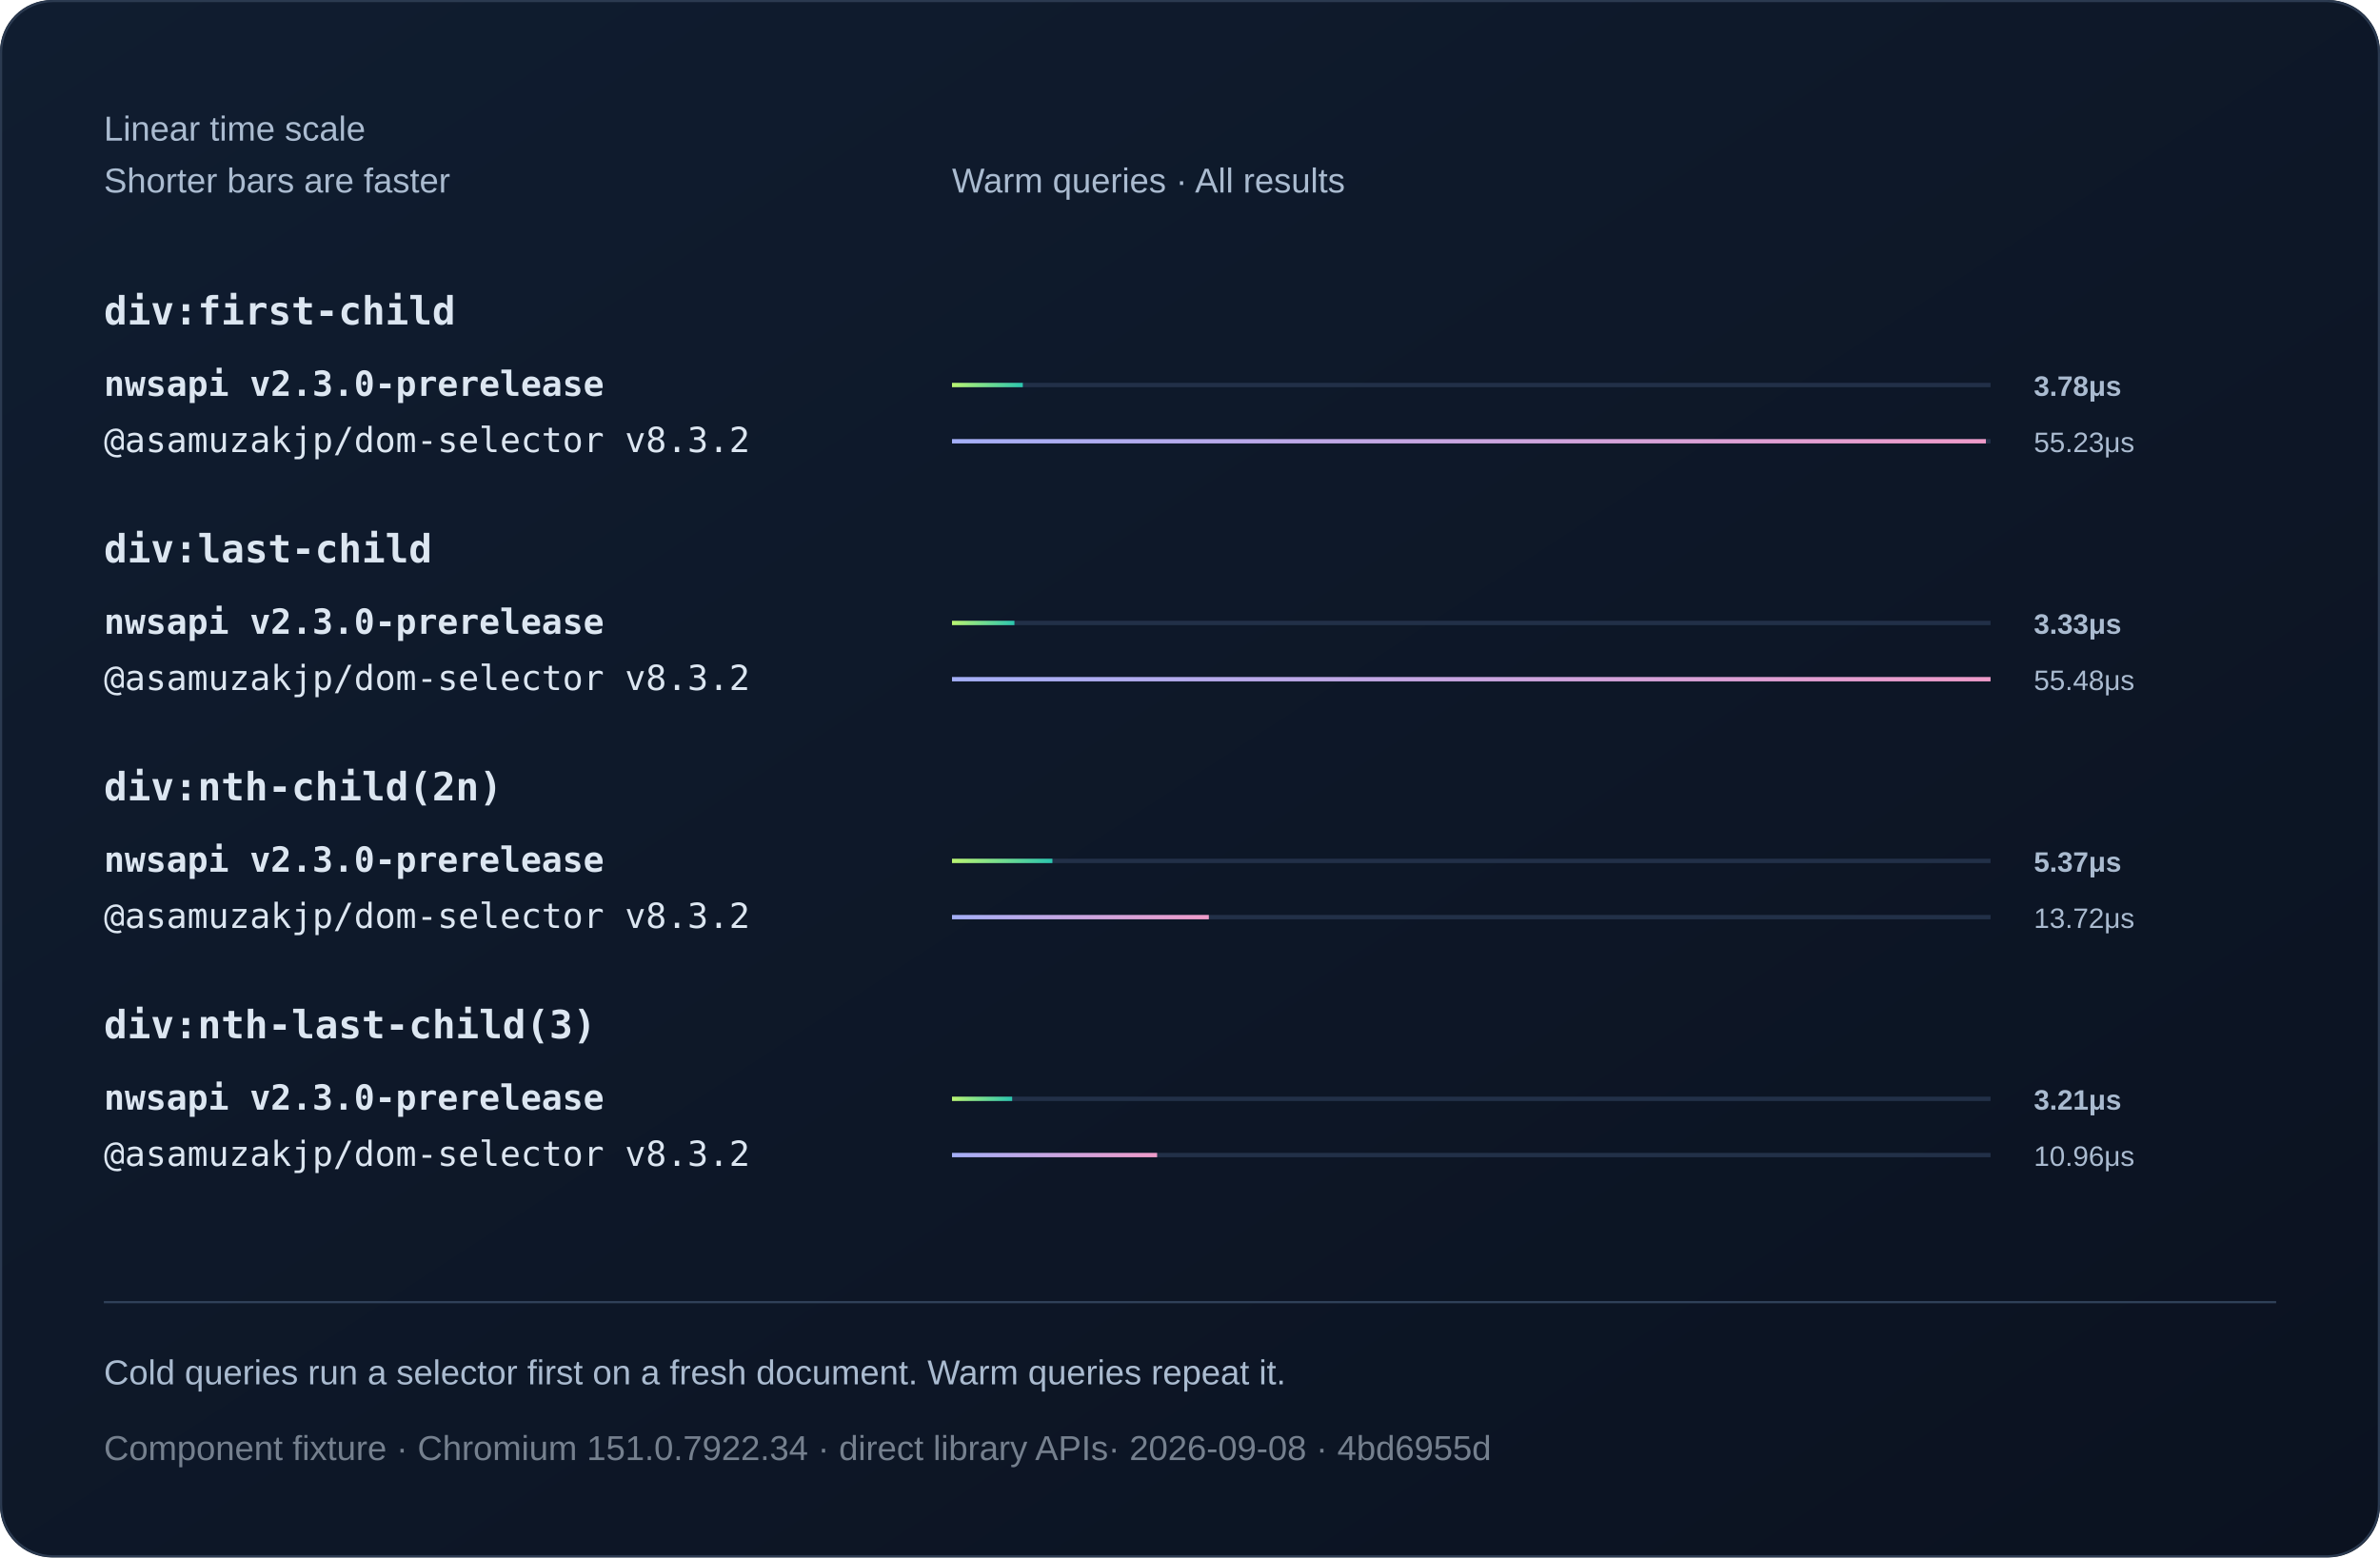
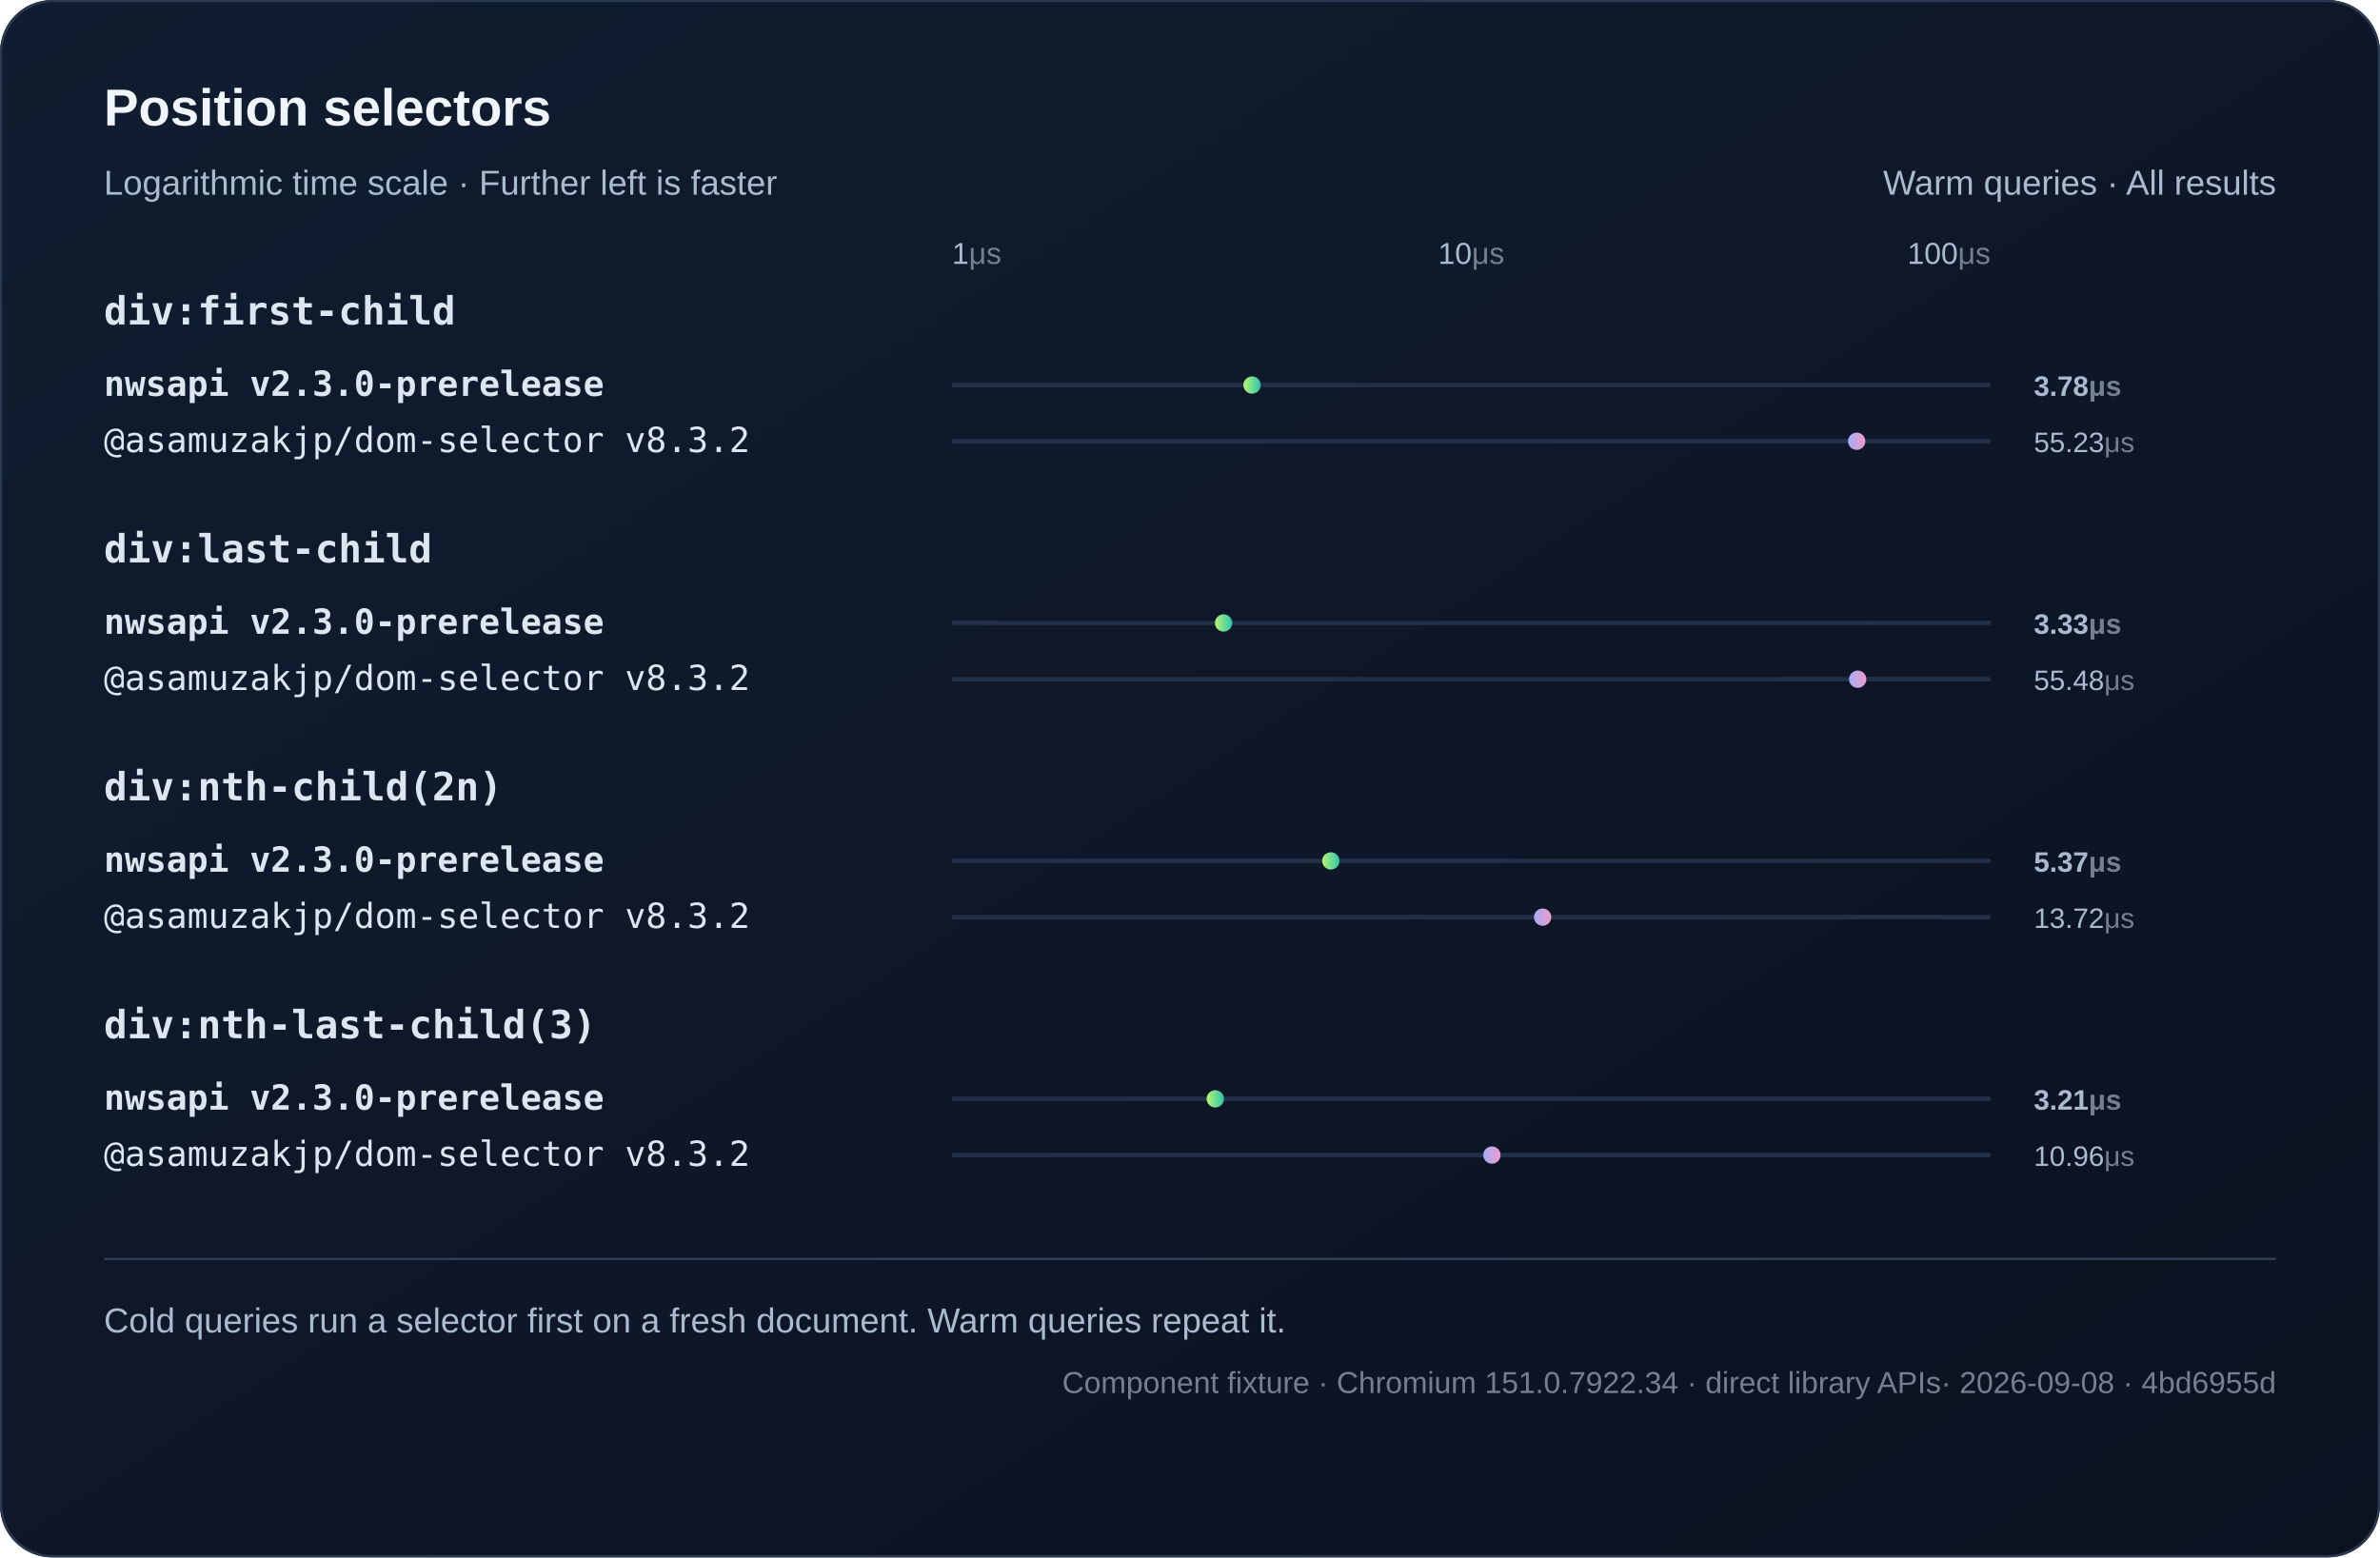
<svg xmlns="http://www.w3.org/2000/svg" width="1100" height="720" viewBox="0 0 1100 720" role="img">
  <defs>
    <linearGradient id="bg" x2="1" y2="1">
      <stop stop-color="#101d30" />
      <stop offset="1" stop-color="#0b1220" />
    </linearGradient>
    <linearGradient id="series0">
      <stop stop-color="#baf471" />
      <stop offset="1" stop-color="#2bc5ae" />
    </linearGradient>
    <linearGradient id="series1">
      <stop stop-color="#a4aff7" />
      <stop offset="1" stop-color="#ef9bc9" />
    </linearGradient>
  </defs>
  <style>text{font-family:Arial,Helvetica,sans-serif;fill:#f0f5fa}
.muted{fill:#aabbd0;font:16px Arial,Helvetica,sans-serif}
.code{font:18px Consolas,Menlo,monospace;fill:#dce6f1}
.note .code{font:16px Consolas,Menlo,monospace}
- .metadata,.metadata .code{fill:#75808e}
+ .metadata,.metadata .code{fill:#75808e;font-size:14px}
+ .chart-title{font-size:24px;font-weight:700}
+ .unit{fill:#75808e}
+ .package{font-family:Consolas,Menlo,monospace}
.comparison{font-size:14px;font-variant-numeric:tabular-nums}
.tick{fill:#aabbd0;font-size:12px}
.time{fill:#aabbd0;font-size:13px;font-variant-numeric:tabular-nums}
- .engine{font-size:16px}.selector{font-weight:600}.bar{transform-box:fill-box;transform-origin:left center;animation:fill 800ms ease-out 1 both}@keyframes fill{from{transform:scaleX(0)}to{transform:scaleX(1)}}@media(prefers-reduced-motion:reduce){.bar{animation:none}}</style>
+ .engine{font-size:16px}.selector{font-weight:600}.tick{font-size:14px}.marker{animation:fade 800ms ease-out both}@keyframes fade{from{opacity:0}to{opacity:1}}@media(prefers-reduced-motion:reduce){.marker{animation:none}}</style>
  <rect width="1100" height="720" rx="24" fill="url(#bg)" />
  <rect x=".5" y=".5" width="1099" height="719" rx="24" fill="none" stroke="#2b3a50" />
-   <text x="48" y="65" class="muted">Linear time scale</text>
-   <text x="48" y="89" class="muted">Shorter bars are faster</text>
-   <text x="440" y="89" class="muted">Warm queries · All results</text>
+   <text x="48" y="58" class="chart-title">Position selectors</text>
+   <text x="48" y="90" class="muted">Logarithmic time scale · Further left is faster</text>
+   <text x="1052" y="90" text-anchor="end" class="muted">Warm queries · All results</text>
+   <text x="440" y="122" text-anchor="start" class="tick">1<tspan class="unit">μs</tspan>
+   </text>
+   <text x="680" y="122" text-anchor="middle" class="tick">10<tspan class="unit">μs</tspan>
+   </text>
+   <text x="920" y="122" text-anchor="end" class="tick">100<tspan class="unit">μs</tspan>
+   </text>
  <text x="48" y="150" class="code selector">div:first-child</text>
  <g>
    <text x="48" y="183" class="code engine" style="font-weight:700">nwsapi v2.3.0-prerelease</text>
    <path d="M440 178h480" stroke="#223048" stroke-width="2" />
-     <rect class="bar" x="440" y="177" width="32.73" height="2" fill="url(#series0)" />
-     <text x="940" y="183" class="time" style="font-weight:700">3.78μs</text>
+     <circle class="marker" cx="578.68" cy="178" r="4" fill="url(#series0)" />
+     <text x="940" y="183" class="time" style="font-weight:700">3.78<tspan class="unit">μs</tspan>
+     </text>
  </g>
  <g>
    <text x="48" y="209" class="code engine">@asamuzakjp/dom-selector v8.3.2</text>
    <path d="M440 204h480" stroke="#223048" stroke-width="2" />
-     <rect class="bar" x="440" y="203" width="477.84" height="2" fill="url(#series1)" />
-     <text x="940" y="209" class="time">55.23μs</text>
+     <circle class="marker" cx="858.13" cy="204" r="4" fill="url(#series1)" />
+     <text x="940" y="209" class="time">55.23<tspan class="unit">μs</tspan>
+     </text>
  </g>
  <text x="48" y="260" class="code selector">div:last-child</text>
  <g>
    <text x="48" y="293" class="code engine" style="font-weight:700">nwsapi v2.3.0-prerelease</text>
    <path d="M440 288h480" stroke="#223048" stroke-width="2" />
-     <rect class="bar" x="440" y="287" width="28.85" height="2" fill="url(#series0)" />
-     <text x="940" y="293" class="time" style="font-weight:700">3.33μs</text>
+     <circle class="marker" cx="565.53" cy="288" r="4" fill="url(#series0)" />
+     <text x="940" y="293" class="time" style="font-weight:700">3.33<tspan class="unit">μs</tspan>
+     </text>
  </g>
  <g>
    <text x="48" y="319" class="code engine">@asamuzakjp/dom-selector v8.3.2</text>
    <path d="M440 314h480" stroke="#223048" stroke-width="2" />
-     <rect class="bar" x="440" y="313" width="480" height="2" fill="url(#series1)" />
-     <text x="940" y="319" class="time">55.48μs</text>
+     <circle class="marker" cx="858.6" cy="314" r="4" fill="url(#series1)" />
+     <text x="940" y="319" class="time">55.48<tspan class="unit">μs</tspan>
+     </text>
  </g>
  <text x="48" y="370" class="code selector">div:nth-child(2n)</text>
  <g>
    <text x="48" y="403" class="code engine" style="font-weight:700">nwsapi v2.3.0-prerelease</text>
    <path d="M440 398h480" stroke="#223048" stroke-width="2" />
-     <rect class="bar" x="440" y="397" width="46.41" height="2" fill="url(#series0)" />
-     <text x="940" y="403" class="time" style="font-weight:700">5.37μs</text>
+     <circle class="marker" cx="615.1" cy="398" r="4" fill="url(#series0)" />
+     <text x="940" y="403" class="time" style="font-weight:700">5.37<tspan class="unit">μs</tspan>
+     </text>
  </g>
  <g>
    <text x="48" y="429" class="code engine">@asamuzakjp/dom-selector v8.3.2</text>
    <path d="M440 424h480" stroke="#223048" stroke-width="2" />
-     <rect class="bar" x="440" y="423" width="118.71" height="2" fill="url(#series1)" />
-     <text x="940" y="429" class="time">13.72μs</text>
+     <circle class="marker" cx="712.98" cy="424" r="4" fill="url(#series1)" />
+     <text x="940" y="429" class="time">13.72<tspan class="unit">μs</tspan>
+     </text>
  </g>
  <text x="48" y="480" class="code selector">div:nth-last-child(3)</text>
  <g>
    <text x="48" y="513" class="code engine" style="font-weight:700">nwsapi v2.3.0-prerelease</text>
    <path d="M440 508h480" stroke="#223048" stroke-width="2" />
-     <rect class="bar" x="440" y="507" width="27.81" height="2" fill="url(#series0)" />
-     <text x="940" y="513" class="time" style="font-weight:700">3.21μs</text>
+     <circle class="marker" cx="561.7" cy="508" r="4" fill="url(#series0)" />
+     <text x="940" y="513" class="time" style="font-weight:700">3.21<tspan class="unit">μs</tspan>
+     </text>
  </g>
  <g>
    <text x="48" y="539" class="code engine">@asamuzakjp/dom-selector v8.3.2</text>
    <path d="M440 534h480" stroke="#223048" stroke-width="2" />
-     <rect class="bar" x="440" y="533" width="94.8" height="2" fill="url(#series1)" />
-     <text x="940" y="539" class="time">10.96μs</text>
+     <circle class="marker" cx="689.54" cy="534" r="4" fill="url(#series1)" />
+     <text x="940" y="539" class="time">10.96<tspan class="unit">μs</tspan>
+     </text>
  </g>
-   <path d="M48 602h1004" stroke="#304159" />
-   <text x="48" y="640" class="muted">Cold queries run a selector first on a fresh document. Warm queries repeat it.</text>
-   <text x="48" y="675" class="muted note metadata">Component fixture · Chromium 151.0.7922.34 · direct library APIs<tspan fill="#75808e"> · 2026-09-08 · 4bd6955d</tspan>
+   <path d="M48 582h1004" stroke="#304159" />
+   <text x="48" y="616" class="muted">Cold queries run a selector first on a fresh document. Warm queries repeat it.</text>
+   <text x="1052" y="644" text-anchor="end" class="muted note metadata">Component fixture · Chromium 151.0.7922.34 · direct library APIs<tspan fill="#75808e"> · 2026-09-08 · 4bd6955d</tspan>
  </text>
</svg>
